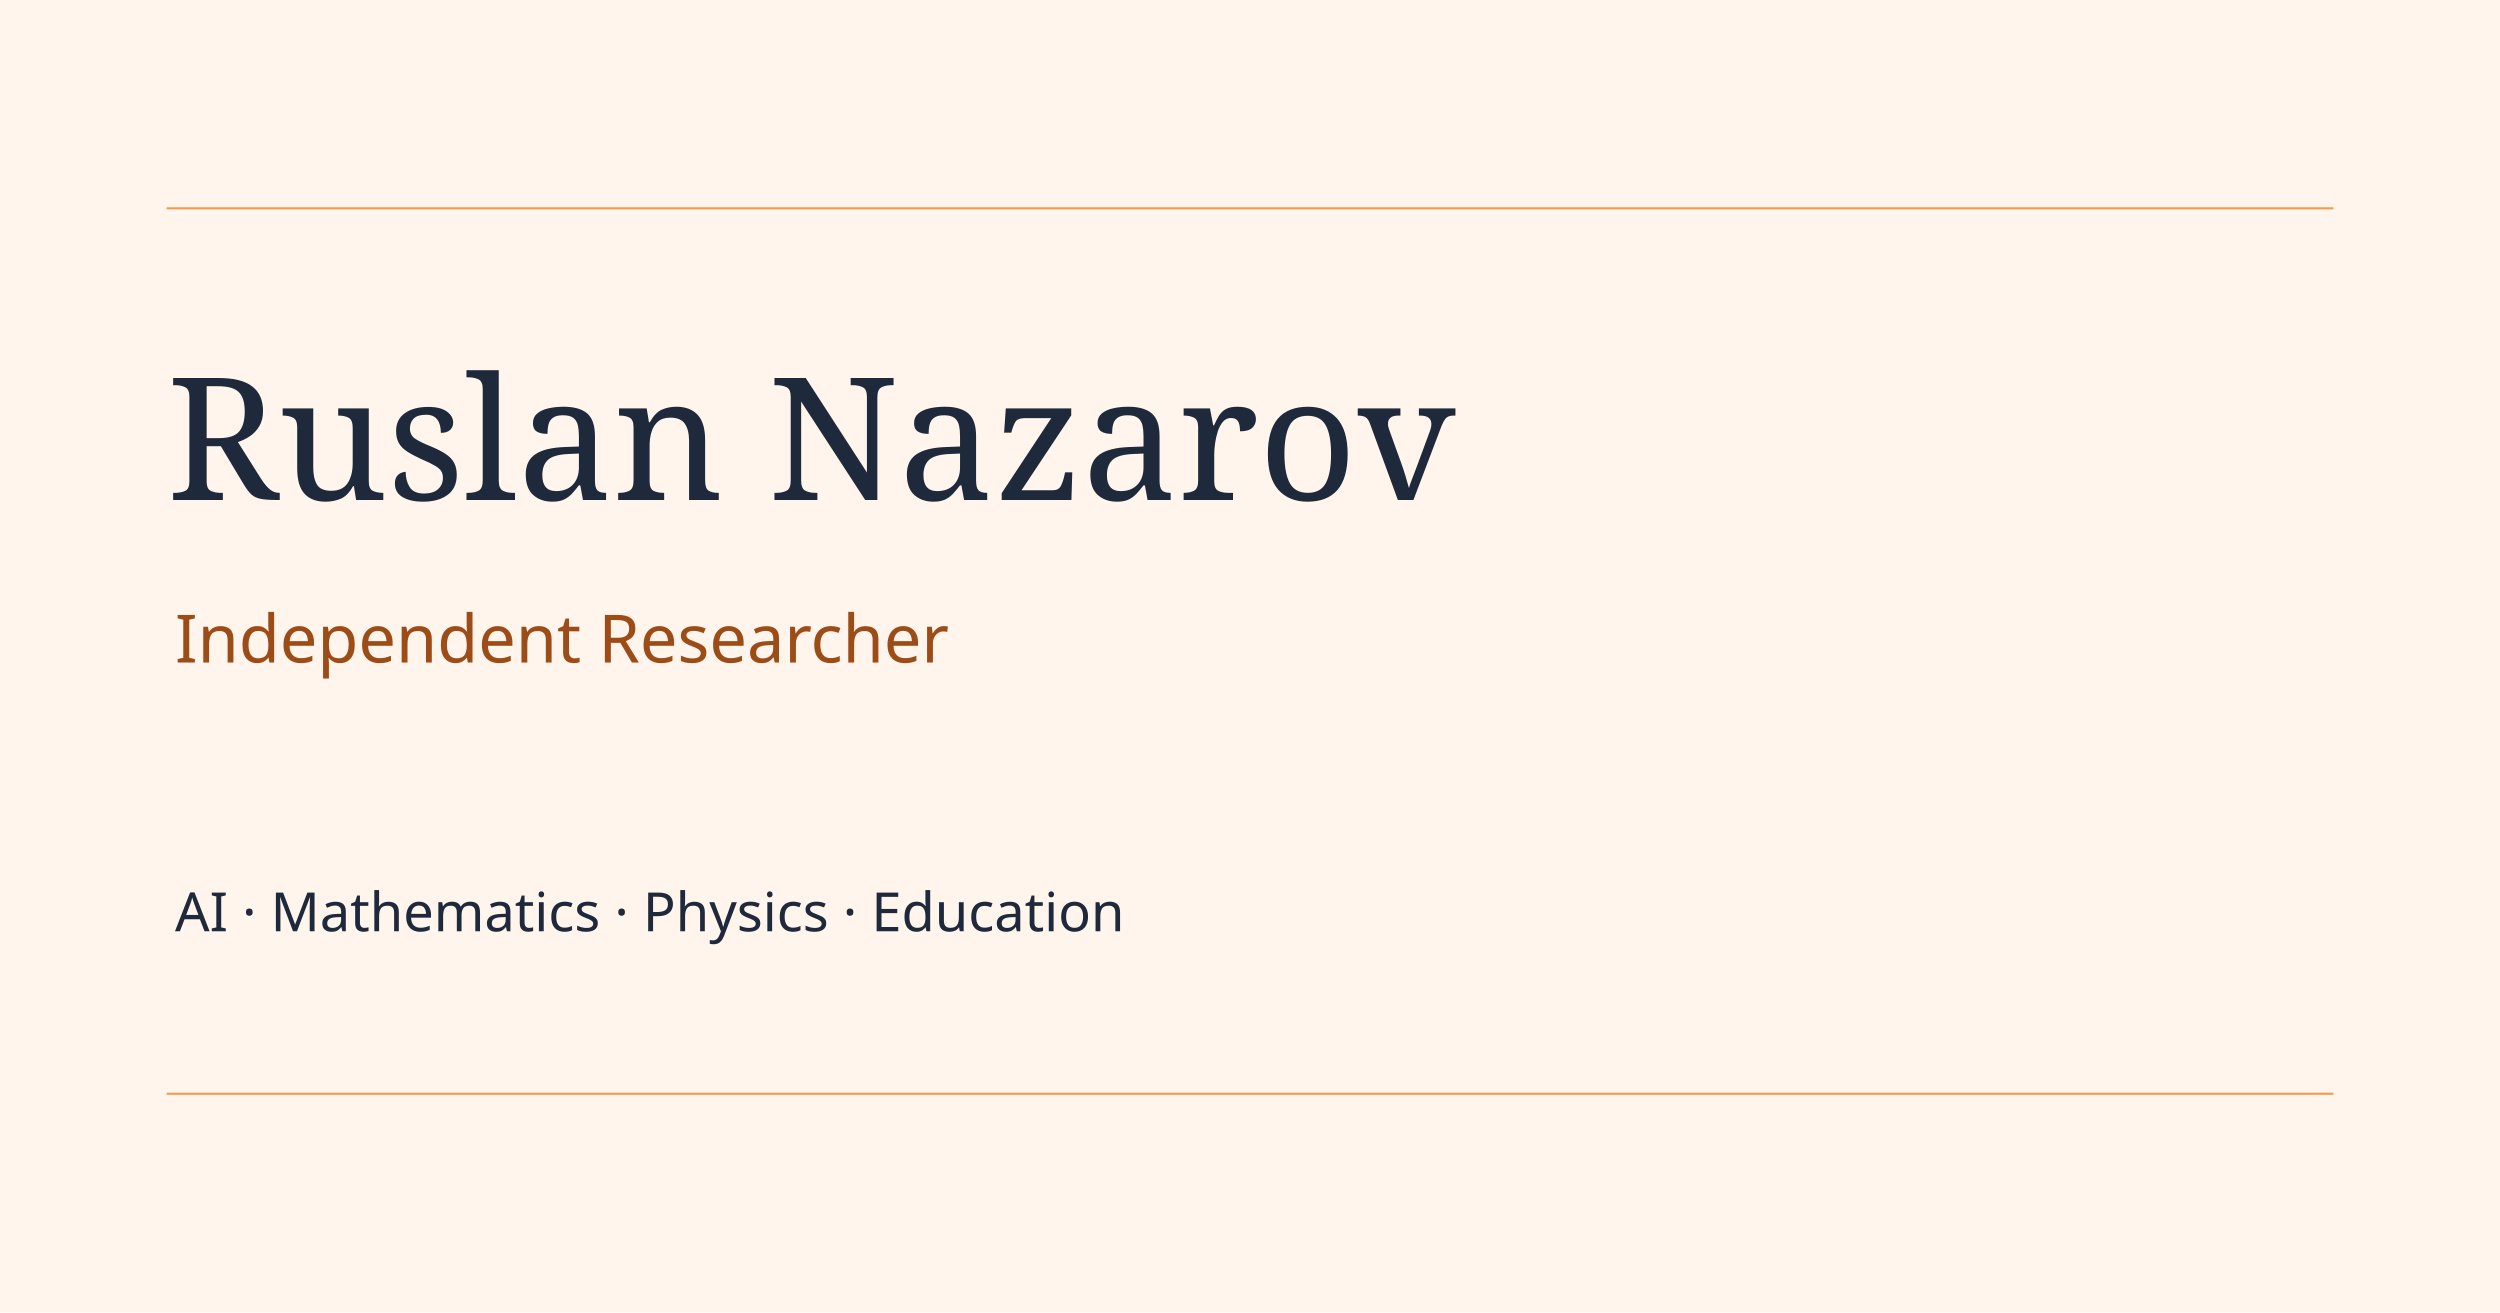
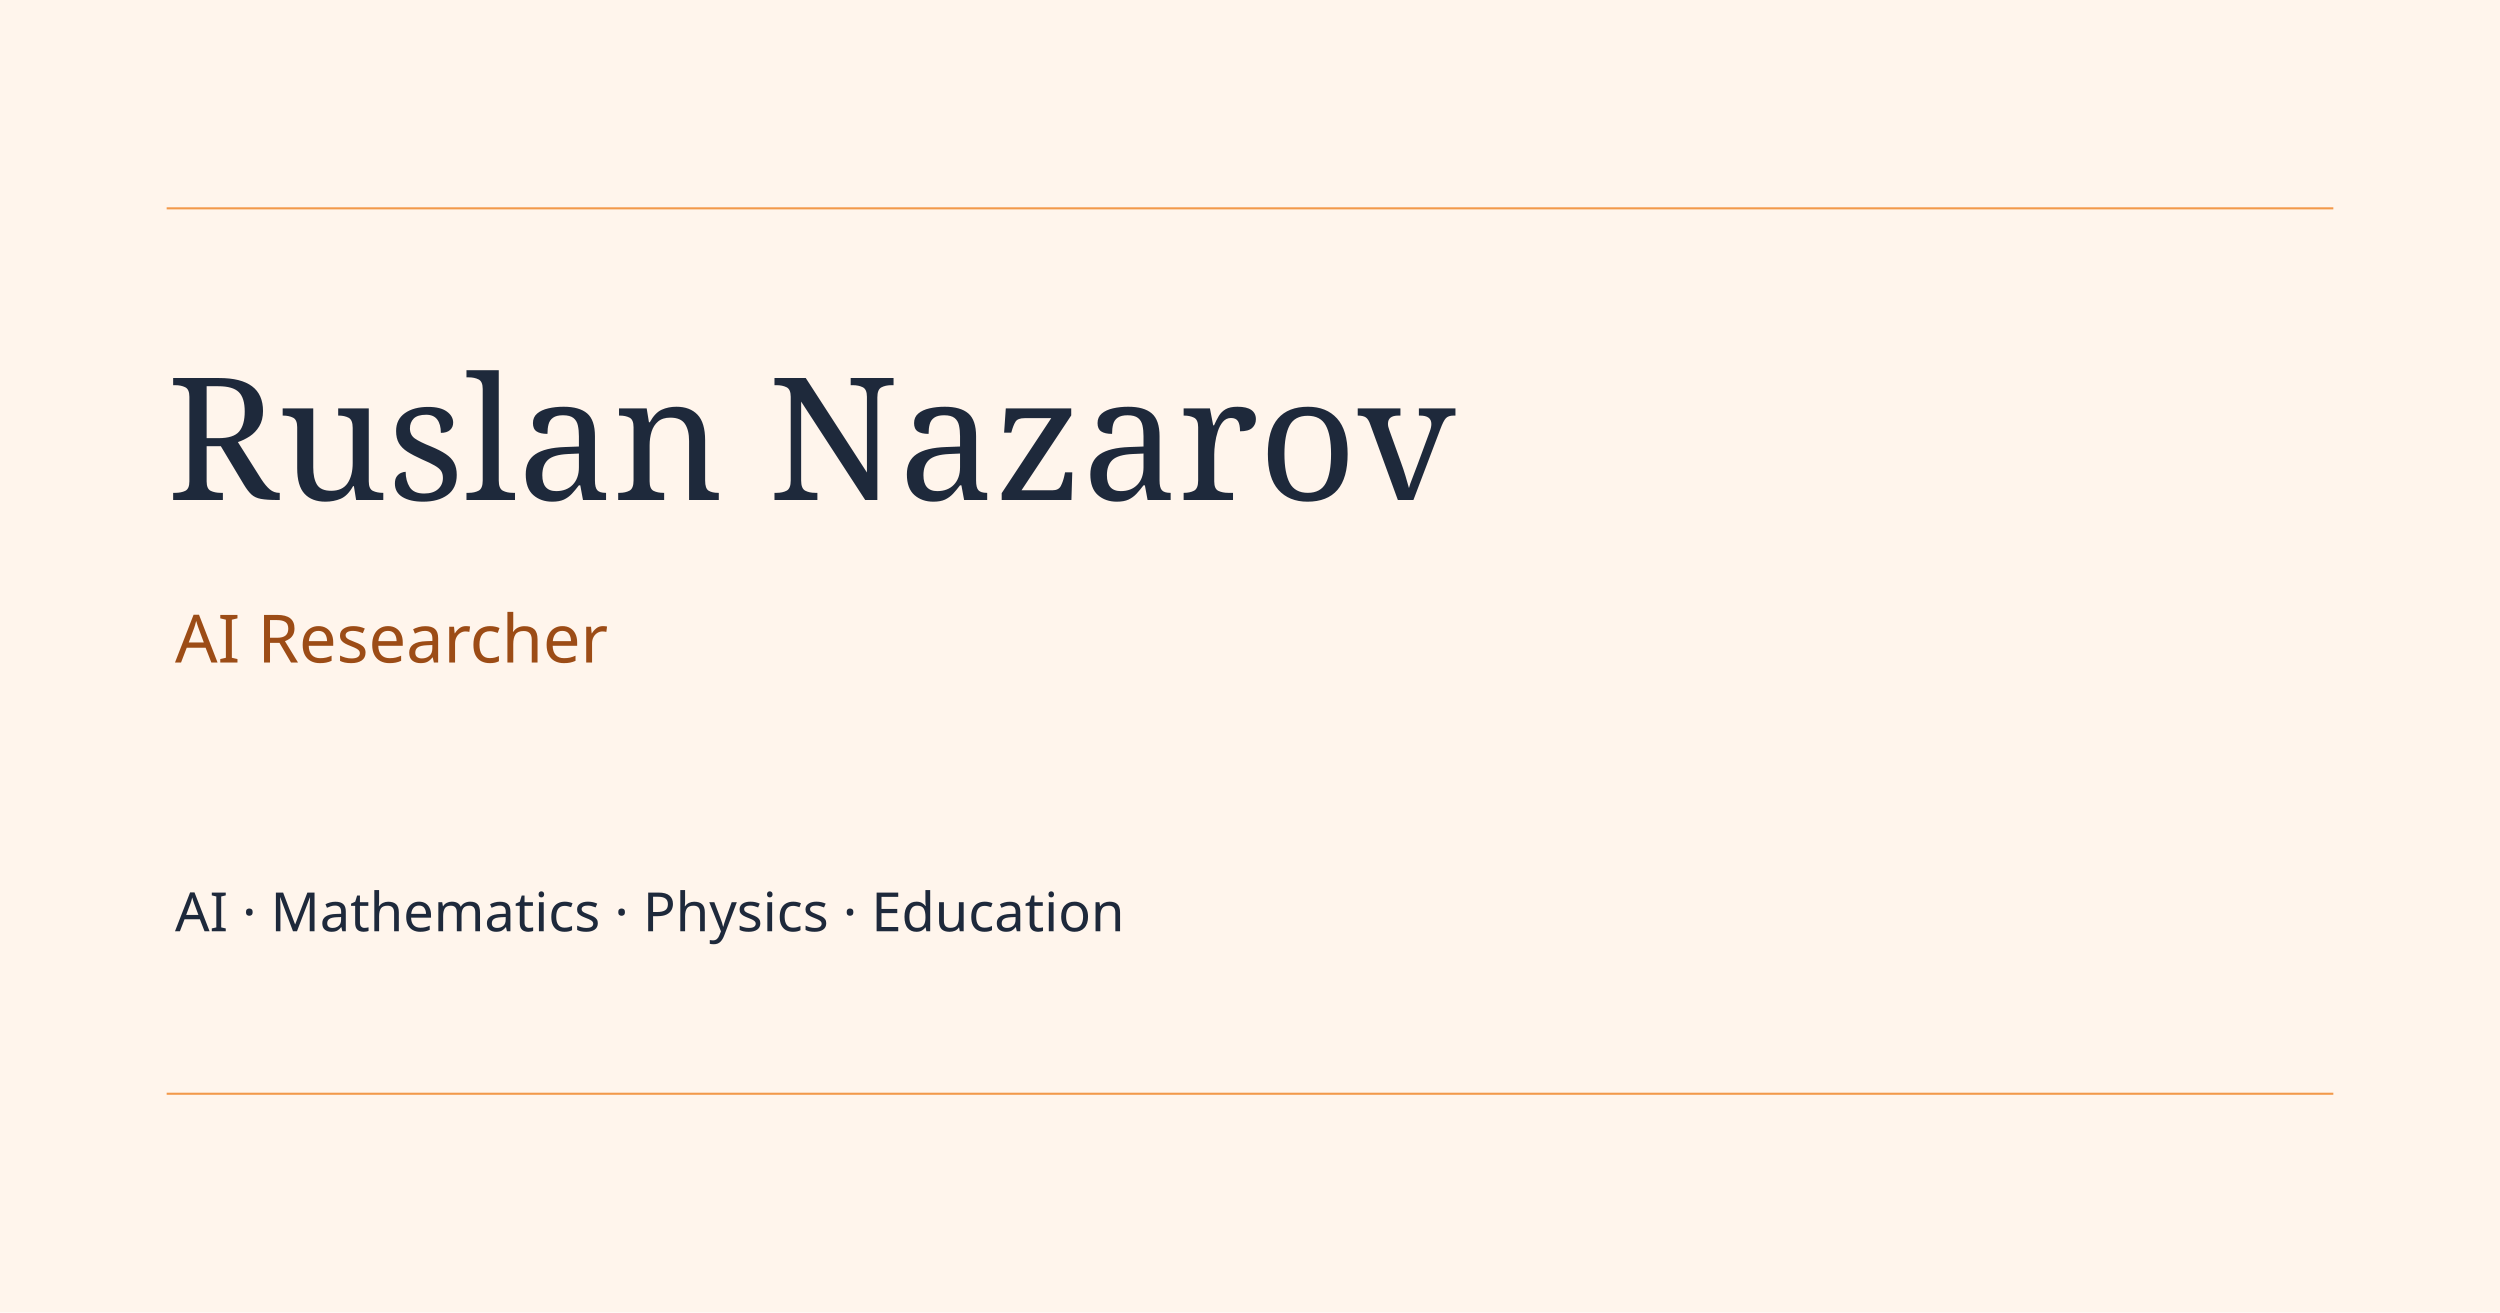
<svg xmlns="http://www.w3.org/2000/svg" width="1200" height="630" viewBox="0 0 1200 630">
  <rect width="1200" height="630" fill="#fff5ec" />
  <path d="M80 100h1040M80 525h1040" stroke="#f2994a" />
  <text x="80" y="240" font-family="Georgia,serif" font-size="82" fill="#1e293b">Ruslan Nazarov</text>
-   <text x="84" y="318" font-family="sans-serif" font-size="32" fill="#9c4c16">Independent Researcher</text>
+   <text x="84" y="318" font-family="sans-serif" font-size="32" fill="#9c4c16">AI Researcher</text>
  <text x="84" y="447" font-family="sans-serif" font-size="26" fill="#1e293b">AI · Mathematics · Physics · Education</text>
</svg>
